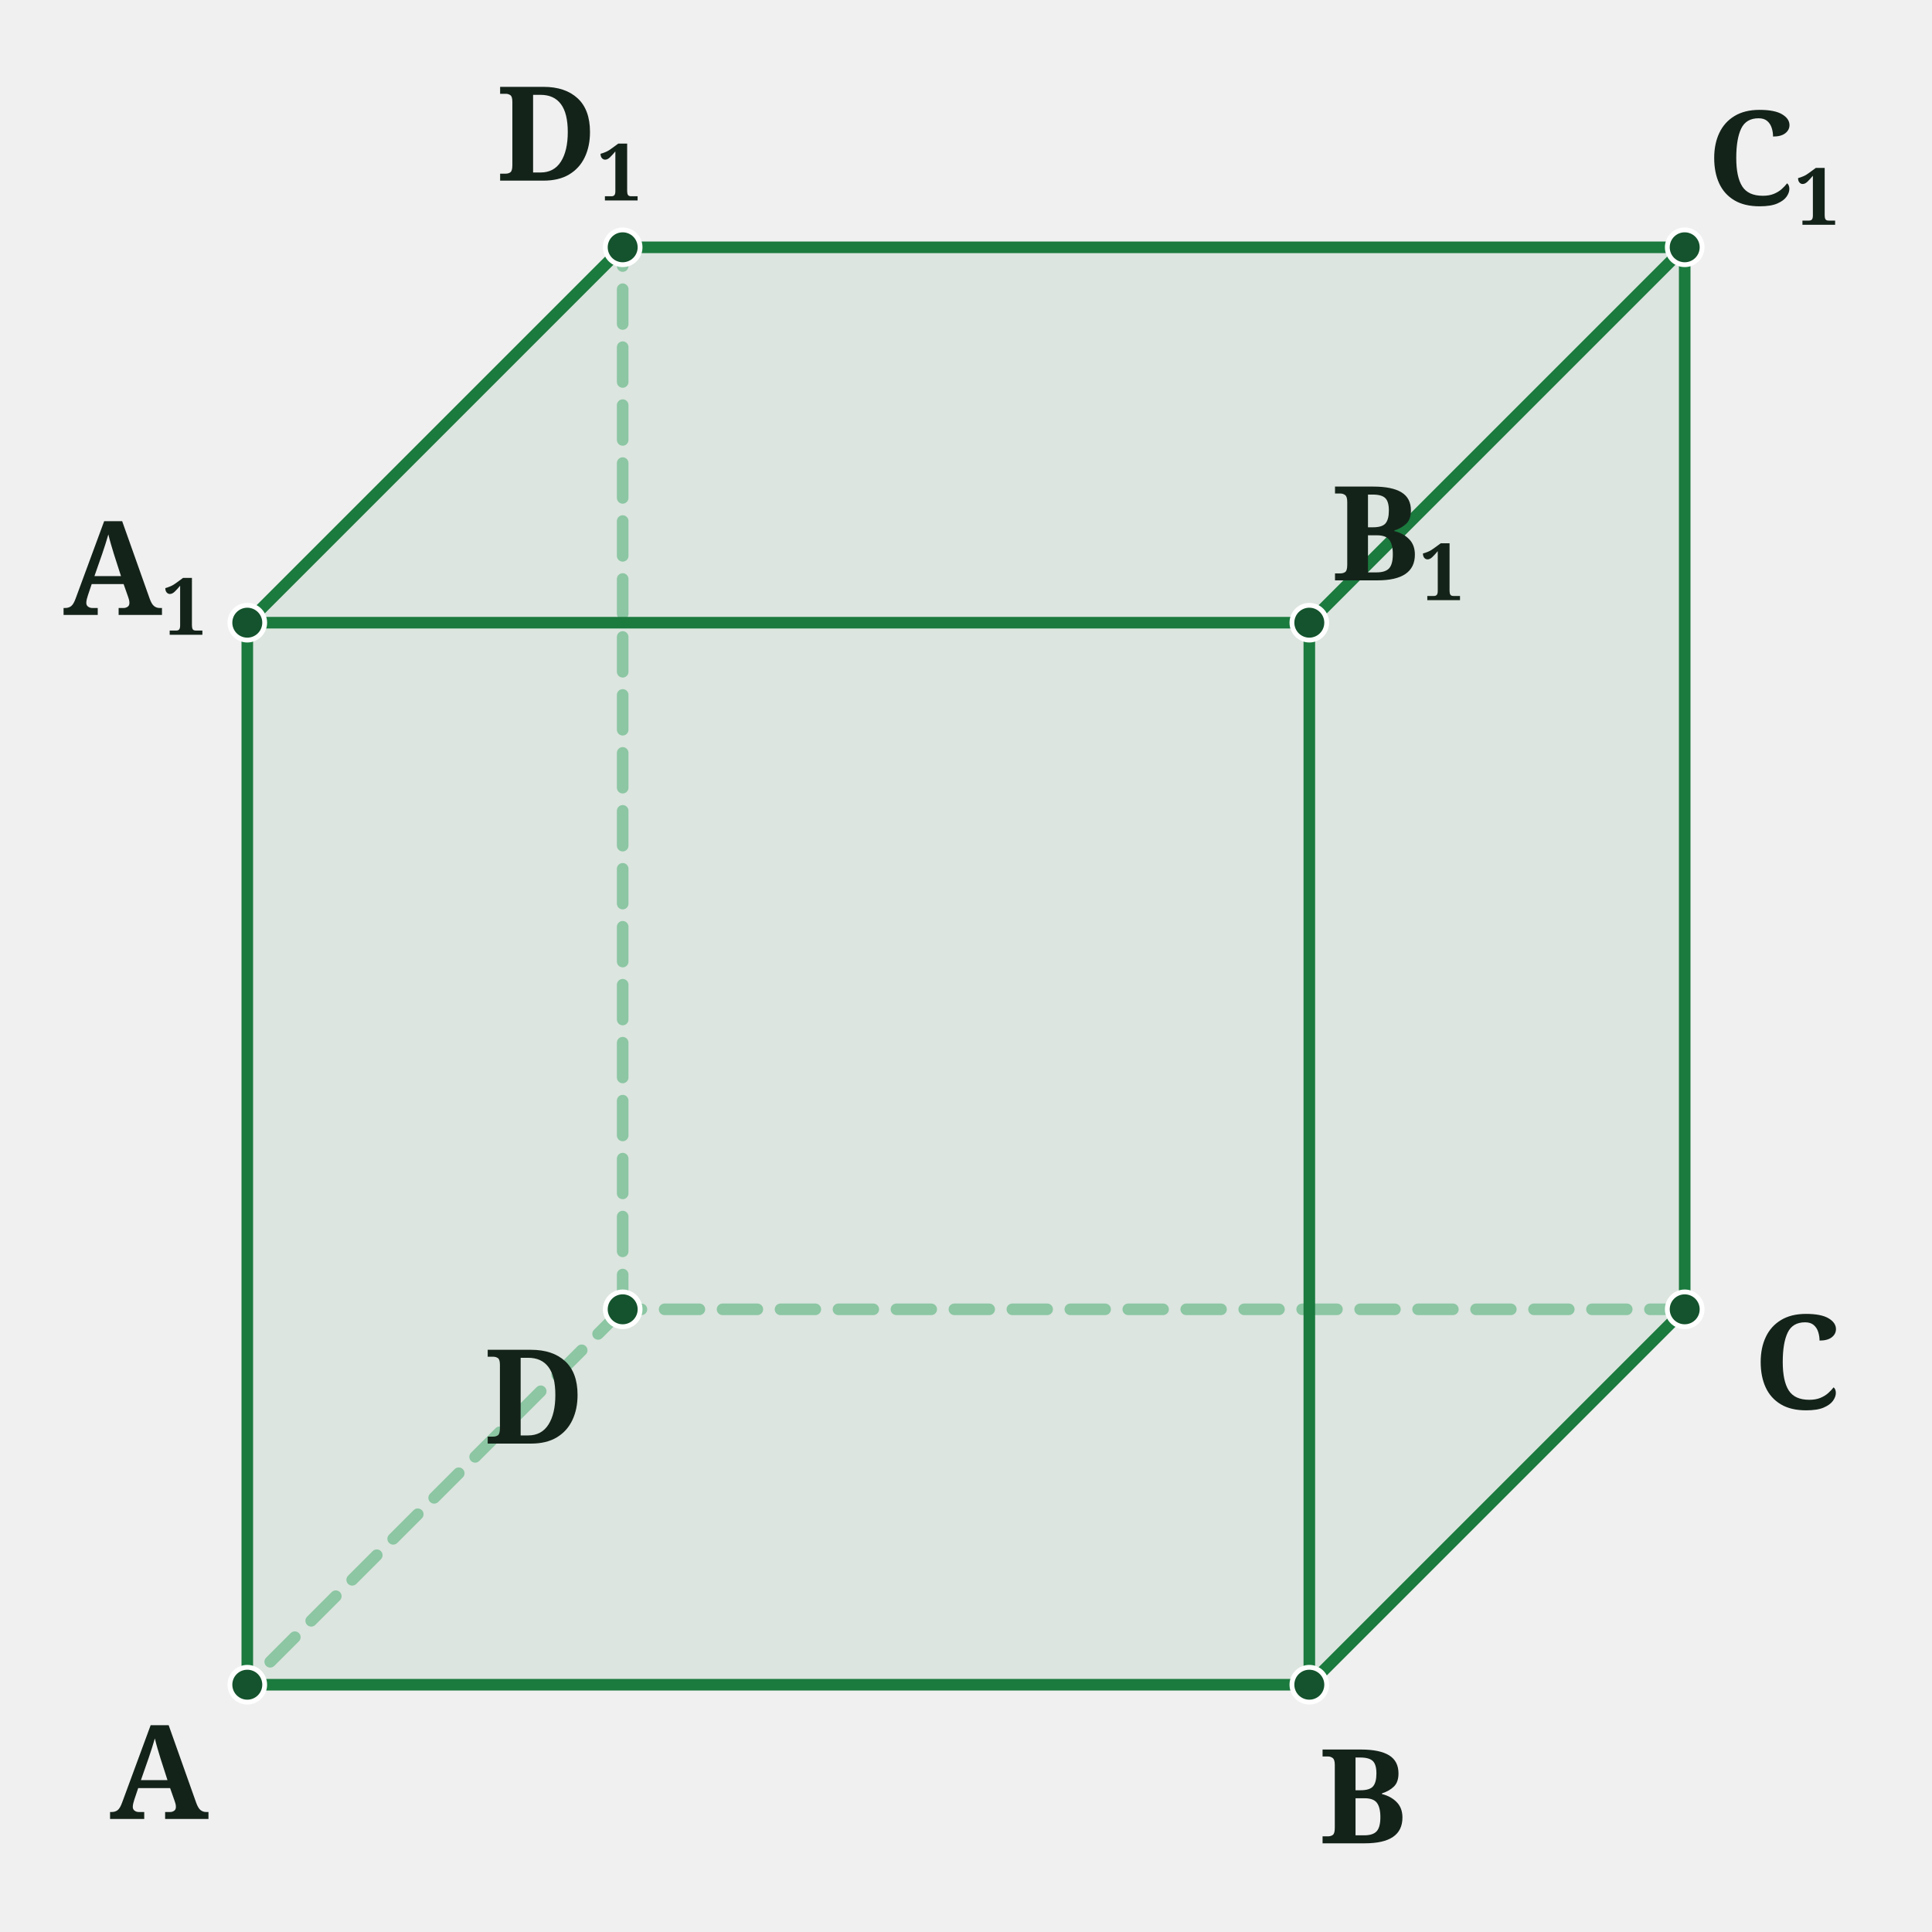
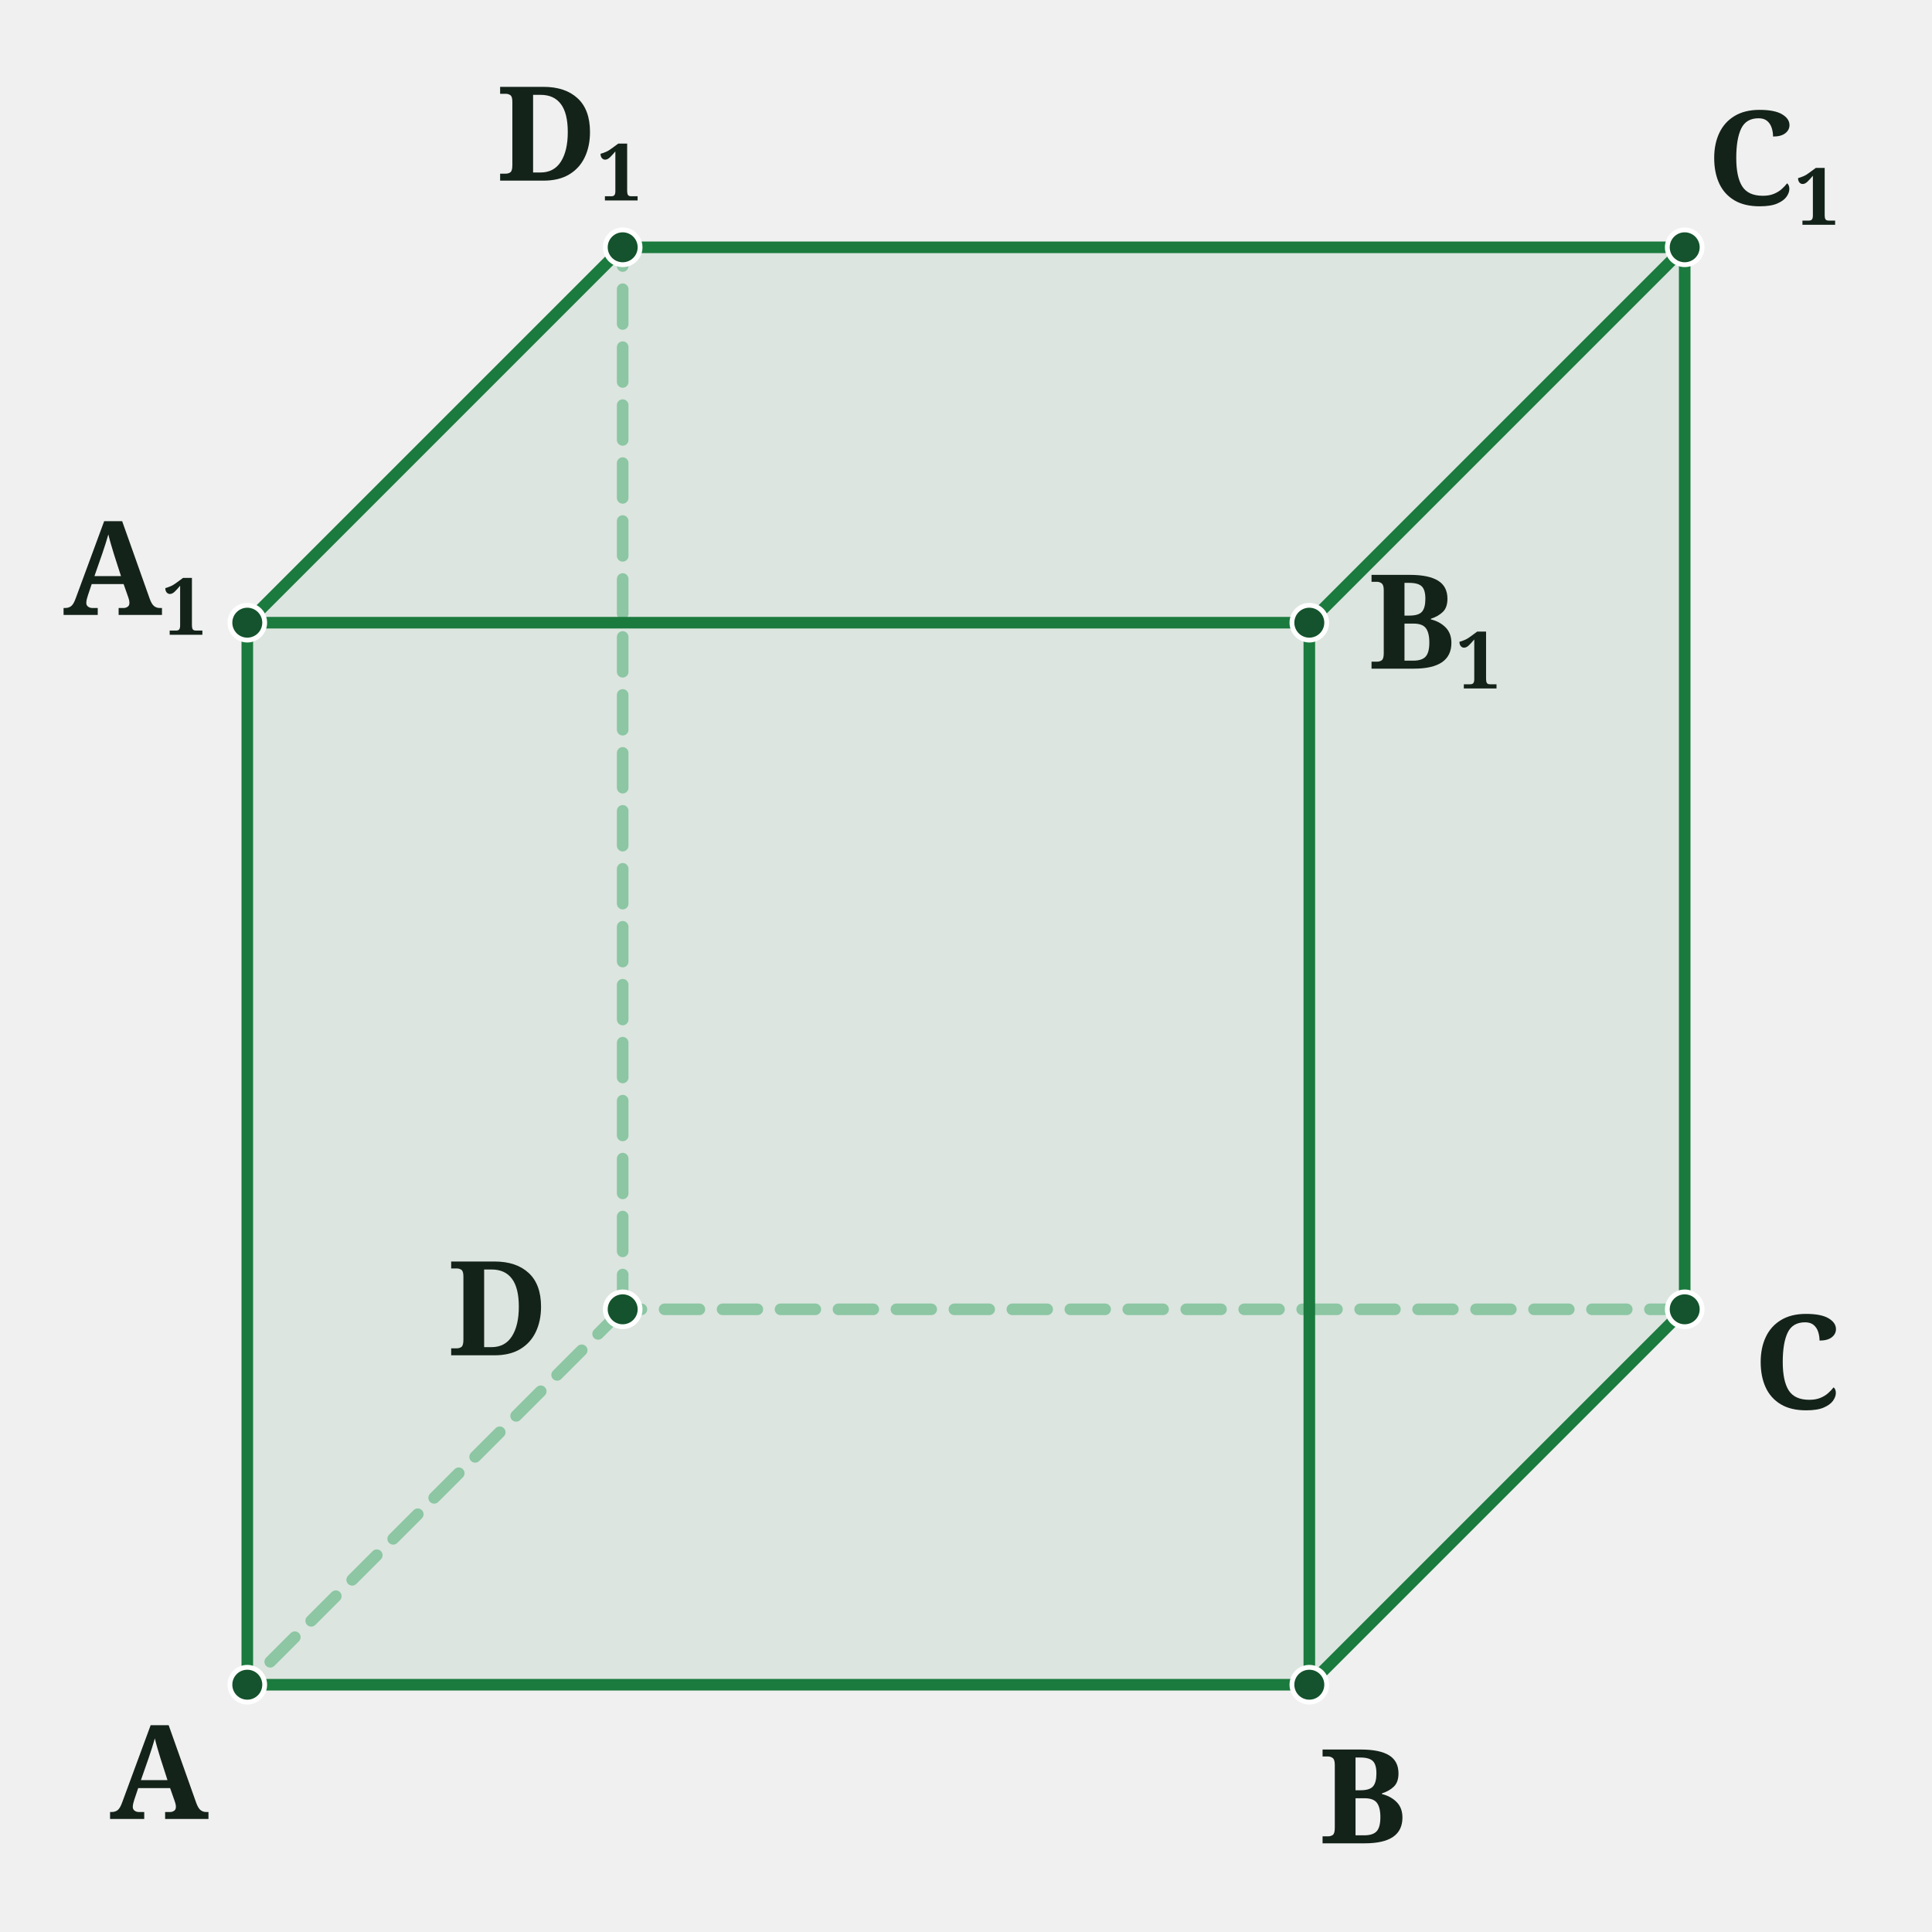
<svg xmlns="http://www.w3.org/2000/svg" viewBox="0 0 1000 1000" width="1000" height="1000">
  <polygon points="128.0,322.3 322.3,128.0 872.0,128.0 872.0,677.7 677.7,872.0 128.0,872.0" fill="#1B7A3E" fill-opacity="0.09" stroke="none" />
  <line x1="872.0" y1="677.7" x2="322.3" y2="677.7" stroke="#8CC6A3" stroke-width="6" stroke-dasharray="18,12" stroke-linecap="round" />
  <line x1="322.3" y1="677.7" x2="128.0" y2="872.0" stroke="#8CC6A3" stroke-width="6" stroke-dasharray="18,12" stroke-linecap="round" />
  <line x1="322.3" y1="677.7" x2="322.3" y2="128.0" stroke="#8CC6A3" stroke-width="6" stroke-dasharray="18,12" stroke-linecap="round" />
  <line x1="128.0" y1="872.0" x2="677.7" y2="872.0" stroke="#1B7A3E" stroke-width="6" stroke-linecap="round" />
  <line x1="128.0" y1="322.3" x2="677.7" y2="322.3" stroke="#1B7A3E" stroke-width="6" stroke-linecap="round" />
  <line x1="128.0" y1="872.0" x2="128.0" y2="322.3" stroke="#1B7A3E" stroke-width="6" stroke-linecap="round" />
  <line x1="677.7" y1="872.0" x2="872.0" y2="677.7" stroke="#1B7A3E" stroke-width="6" stroke-linecap="round" />
  <line x1="677.7" y1="322.3" x2="872.0" y2="128.0" stroke="#1B7A3E" stroke-width="6" stroke-linecap="round" />
  <line x1="677.7" y1="872.0" x2="677.7" y2="322.3" stroke="#1B7A3E" stroke-width="6" stroke-linecap="round" />
  <line x1="872.0" y1="128.0" x2="322.3" y2="128.0" stroke="#1B7A3E" stroke-width="6" stroke-linecap="round" />
  <line x1="872.0" y1="677.7" x2="872.0" y2="128.0" stroke="#1B7A3E" stroke-width="6" stroke-linecap="round" />
  <line x1="322.3" y1="128.0" x2="128.0" y2="322.3" stroke="#1B7A3E" stroke-width="6" stroke-linecap="round" />
  <circle cx="128.0" cy="872.0" r="9" fill="#14532D" stroke="#fff" stroke-width="2.5" />
  <circle cx="128.0" cy="322.3" r="9" fill="#14532D" stroke="#fff" stroke-width="2.5" />
  <circle cx="677.7" cy="872.0" r="9" fill="#14532D" stroke="#fff" stroke-width="2.5" />
  <circle cx="677.7" cy="322.3" r="9" fill="#14532D" stroke="#fff" stroke-width="2.5" />
  <circle cx="872.0" cy="677.7" r="9" fill="#14532D" stroke="#fff" stroke-width="2.5" />
  <circle cx="872.0" cy="128.0" r="9" fill="#14532D" stroke="#fff" stroke-width="2.5" />
  <circle cx="322.3" cy="677.7" r="9" fill="#14532D" stroke="#fff" stroke-width="2.5" />
  <circle cx="322.3" cy="128.0" r="9" fill="#14532D" stroke="#fff" stroke-width="2.5" />
  <text x="82.3" y="941.5" font-family="Lora, Georgia, serif" font-weight="700" font-size="68" fill="#14231A" text-anchor="middle">A</text>
  <text x="69.7" y="318.3" font-family="Lora, Georgia, serif" font-weight="700" font-size="68" fill="#14231A" text-anchor="middle">A<tspan font-size="41" baseline-shift="-25%">1</tspan>
  </text>
  <text x="705.5" y="954.1" font-family="Lora, Georgia, serif" font-weight="700" font-size="68" fill="#14231A" text-anchor="middle">B</text>
-   <text x="723.4" y="300.4" font-family="Lora, Georgia, serif" font-weight="700" font-size="68" fill="#14231A" text-anchor="middle">B<tspan font-size="41" baseline-shift="-25%">1</tspan>
+   <text x="742.3" y="346.1" font-family="Lora, Georgia, serif" font-weight="700" font-size="68" fill="#14231A" text-anchor="middle">B<tspan font-size="41" baseline-shift="-25%">1</tspan>
  </text>
  <text x="930.3" y="729.3" font-family="Lora, Georgia, serif" font-weight="700" font-size="68" fill="#14231A" text-anchor="middle">C</text>
  <text x="917.7" y="106.1" font-family="Lora, Georgia, serif" font-weight="700" font-size="68" fill="#14231A" text-anchor="middle">C<tspan font-size="41" baseline-shift="-25%">1</tspan>
  </text>
-   <text x="276.6" y="747.2" font-family="Lora, Georgia, serif" font-weight="700" font-size="68" fill="#14231A" text-anchor="middle">D</text>
+   <text x="257.7" y="701.5" font-family="Lora, Georgia, serif" font-weight="700" font-size="68" fill="#14231A" text-anchor="middle">D</text>
  <text x="294.5" y="93.5" font-family="Lora, Georgia, serif" font-weight="700" font-size="68" fill="#14231A" text-anchor="middle">D<tspan font-size="41" baseline-shift="-25%">1</tspan>
  </text>
</svg>
